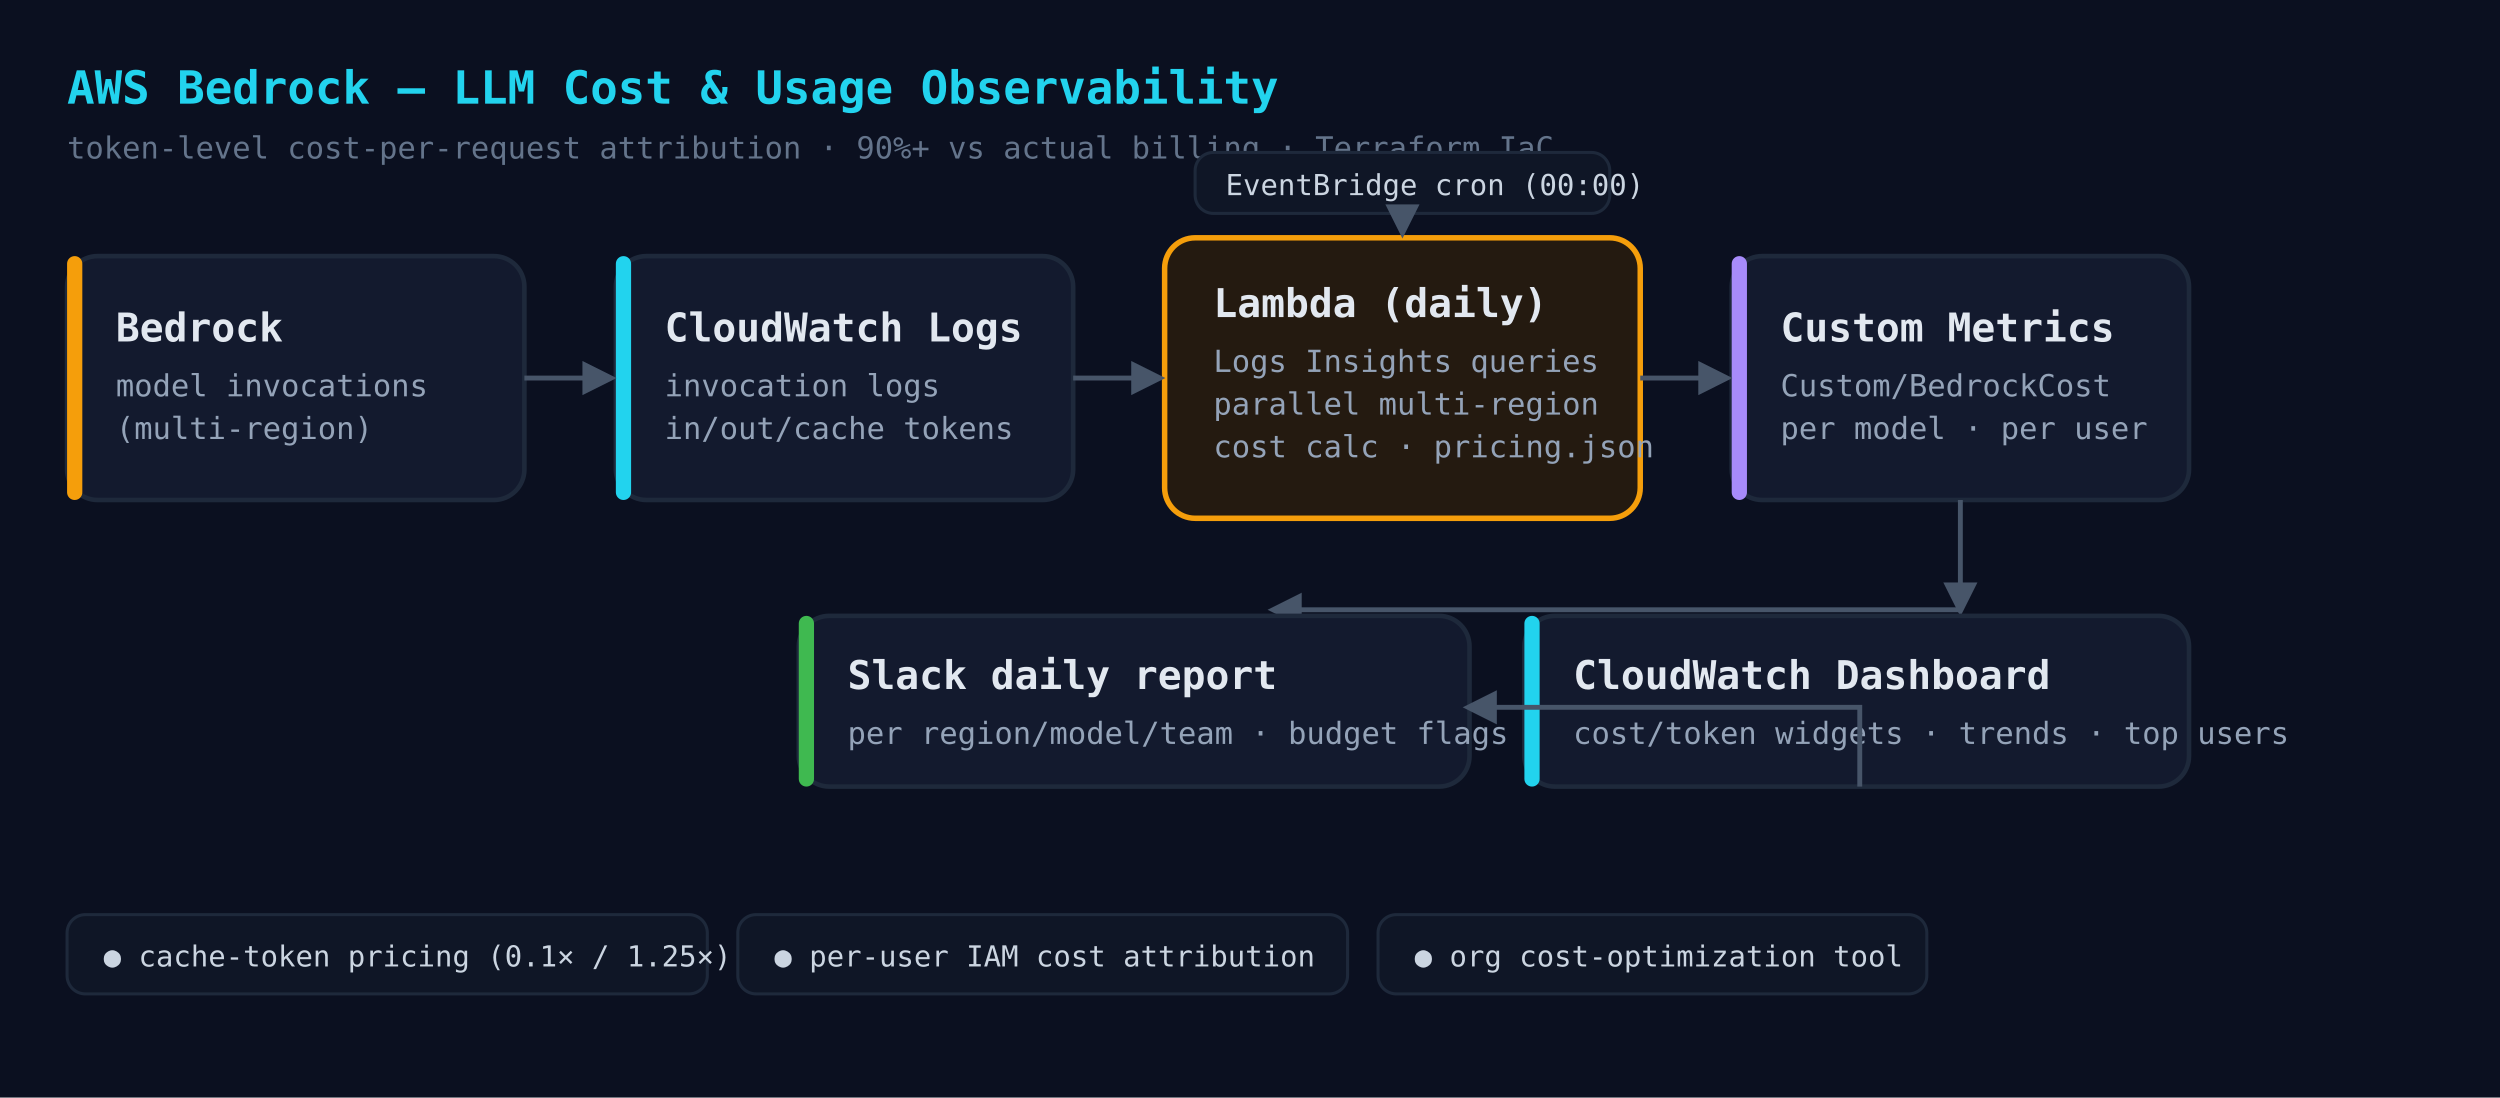
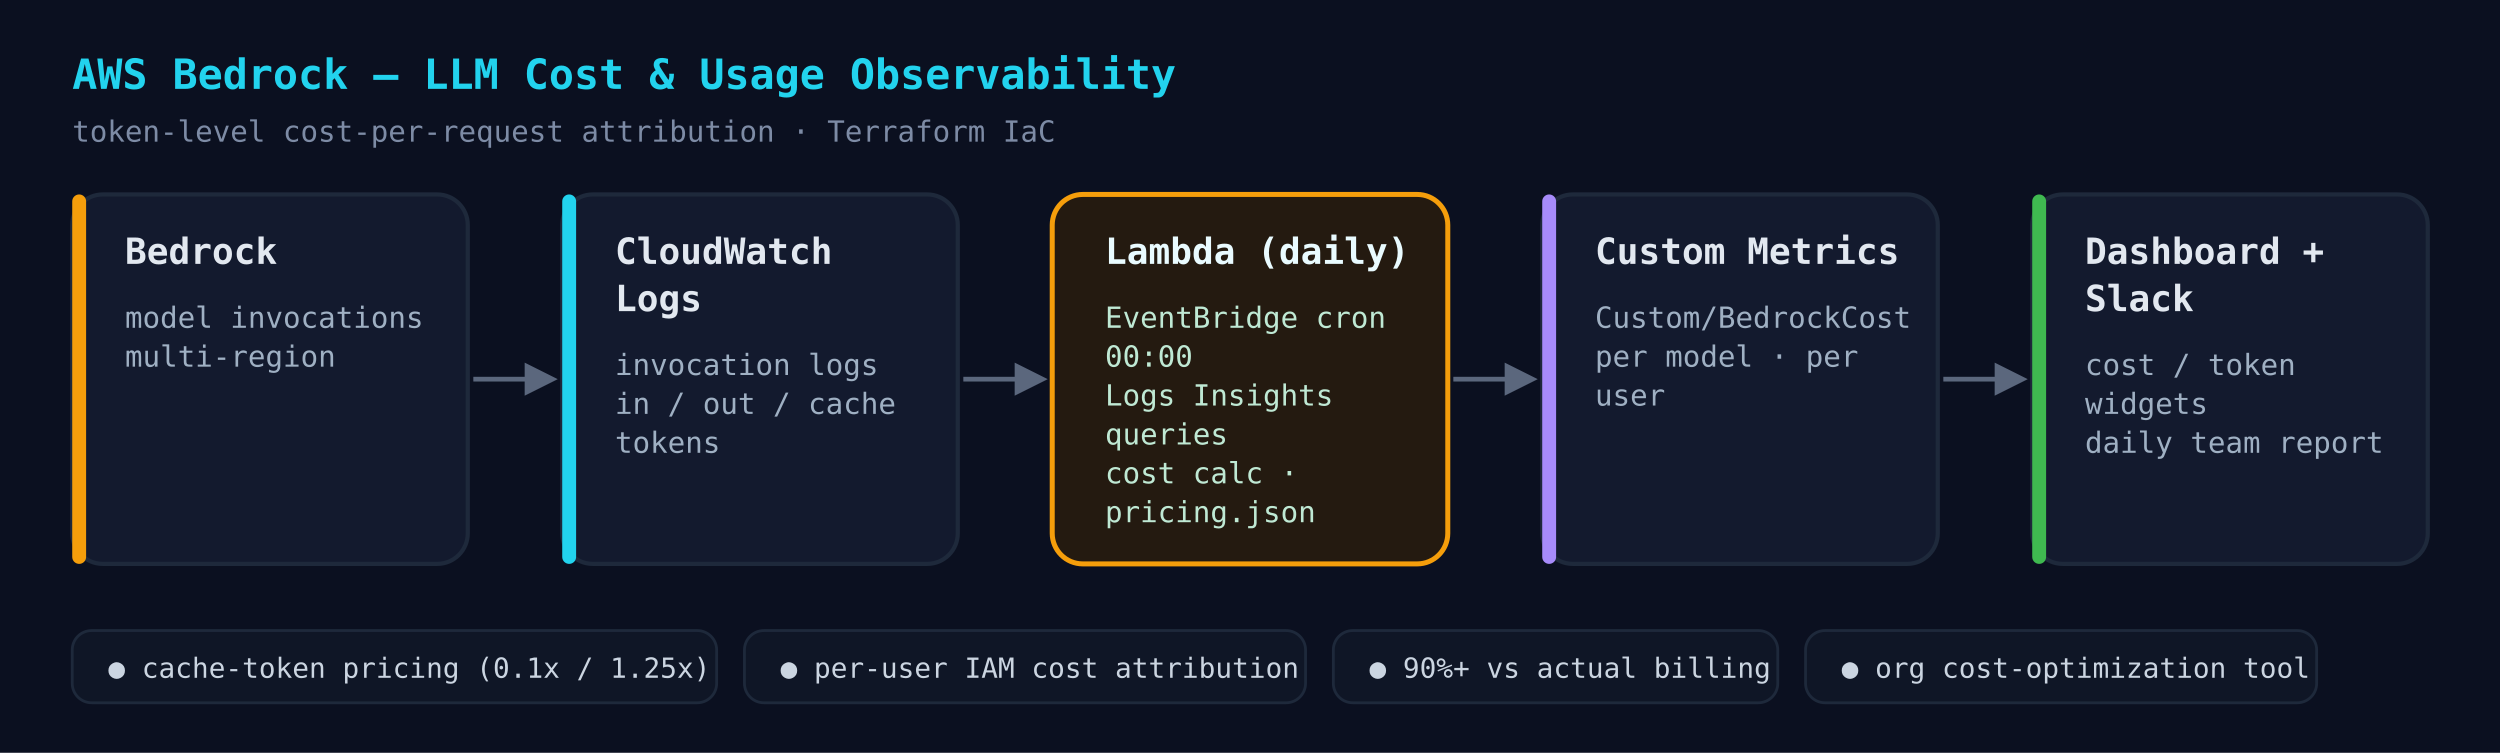
- <svg xmlns="http://www.w3.org/2000/svg" viewBox="0 0 820 360" font-family="'JetBrains Mono',ui-monospace,monospace" role="img" aria-label="AWS Bedrock LLM cost and usage observability pipeline">
+ <svg xmlns="http://www.w3.org/2000/svg" viewBox="0 0 900 271" font-family="'JetBrains Mono',ui-monospace,Menlo,monospace" role="img" aria-label="AWS Bedrock — LLM Cost &amp; Usage Observability">
  <defs>
-     <marker id="ahB" viewBox="0 0 10 10" refX="8" refY="5" markerWidth="7" markerHeight="7" orient="auto-start-reverse">
-       <path d="M0 0L10 5L0 10z" fill="#475569" />
+     <marker id="ah" viewBox="0 0 10 10" refX="8" refY="5" markerWidth="7" markerHeight="7" orient="auto-start-reverse">
+       <path d="M0 0L10 5L0 10z" fill="#5b677d" />
    </marker>
-     <style>
-       .bg{fill:#0b1020}
-       .box{fill:#131a2e;stroke:#1e293b;stroke-width:1.5}
-       .t{fill:#e2e8f0;font-size:13px;font-weight:700}
-       .s{fill:#94a3b8;font-size:10px}
-       .cap{fill:#64748b;font-size:10px}
-       .ttl{fill:#22d3ee;font-size:15px;font-weight:700}
-       .lab{fill:#cbd5e1;font-size:9.5px}
-       .arr{stroke:#475569;stroke-width:1.6;fill:none}
-       .chip{fill:#0f1626;stroke:#1e293b;stroke-width:1}
-     </style>
  </defs>
-   <rect class="bg" x="0" y="0" width="820" height="360" />
-   <text class="ttl" x="22" y="34">AWS Bedrock — LLM Cost &amp; Usage Observability</text>
-   <text class="cap" x="22" y="52">token-level cost-per-request attribution · 90%+ vs actual billing · Terraform IaC</text>
-   <rect class="box" x="22" y="84" width="150" height="80" rx="10" />
-   <rect x="22" y="84" width="5" height="80" rx="2.5" fill="#f59e0b" />
-   <text class="t" x="38" y="112">Bedrock</text>
-   <text class="s" x="38" y="130">model invocations</text>
-   <text class="s" x="38" y="144">(multi-region)</text>
-   <rect class="box" x="202" y="84" width="150" height="80" rx="10" />
-   <rect x="202" y="84" width="5" height="80" rx="2.5" fill="#22d3ee" />
-   <text class="t" x="218" y="112">CloudWatch Logs</text>
-   <text class="s" x="218" y="130">invocation logs</text>
-   <text class="s" x="218" y="144">in/out/cache tokens</text>
-   <rect x="382" y="78" width="156" height="92" rx="10" fill="#241a10" stroke="#f59e0b" stroke-width="1.8" />
-   <text class="t" x="398" y="104" fill="#ffe2b0">Lambda (daily)</text>
-   <text class="s" x="398" y="122" fill="#f4c77e">Logs Insights queries</text>
-   <text class="s" x="398" y="136" fill="#f4c77e">parallel multi-region</text>
-   <text class="s" x="398" y="150" fill="#f4c77e">cost calc · pricing.json</text>
-   <rect class="box" x="568" y="84" width="150" height="80" rx="10" />
-   <rect x="568" y="84" width="5" height="80" rx="2.5" fill="#a78bfa" />
-   <text class="t" x="584" y="112">Custom Metrics</text>
-   <text class="s" x="584" y="130">Custom/BedrockCost</text>
-   <text class="s" x="584" y="144">per model · per user</text>
-   <rect class="chip" x="392" y="50" width="136" height="20" rx="6" />
-   <text class="lab" x="402" y="64">EventBridge cron (00:00)</text>
-   <path class="arr" d="M460 70 V76" marker-end="url(#ahB)" />
-   <path class="arr" d="M172 124 H200" marker-end="url(#ahB)" />
-   <path class="arr" d="M352 124 H380" marker-end="url(#ahB)" />
-   <path class="arr" d="M538 124 H566" marker-end="url(#ahB)" />
-   <path class="arr" d="M643 164 V200" marker-end="url(#ahB)" />
-   <path class="arr" d="M643 200 H418 V200" marker-end="url(#ahB)" />
-   <rect class="box" x="500" y="202" width="218" height="56" rx="10" />
-   <rect x="500" y="202" width="5" height="56" rx="2.5" fill="#22d3ee" />
-   <text class="t" x="516" y="226">CloudWatch Dashboard</text>
-   <text class="s" x="516" y="244">cost/token widgets · trends · top users</text>
-   <rect class="box" x="262" y="202" width="220" height="56" rx="10" />
-   <rect x="262" y="202" width="5" height="56" rx="2.5" fill="#3fb950" />
-   <text class="t" x="278" y="226">Slack daily report</text>
-   <text class="s" x="278" y="244">per region/model/team · budget flags</text>
-   <path class="arr" d="M610 258 V232 H482" marker-end="url(#ahB)" />
-   <rect class="chip" x="22" y="300" width="210" height="26" rx="6" />
-   <text class="lab" x="34" y="317">● cache-token pricing (0.1× / 1.25×)</text>
-   <rect class="chip" x="242" y="300" width="200" height="26" rx="6" />
-   <text class="lab" x="254" y="317">● per-user IAM cost attribution</text>
-   <rect class="chip" x="452" y="300" width="180" height="26" rx="6" />
-   <text class="lab" x="464" y="317">● org cost-optimization tool</text>
+   <rect width="900" height="271" fill="#0b1020" />
+   <text x="26" y="32" fill="#22d3ee" font-size="15" font-weight="700">AWS Bedrock — LLM Cost &amp; Usage Observability</text>
+   <text x="26" y="51" fill="#7d8ba5" font-size="10.5">token-level cost-per-request attribution · Terraform IaC</text>
+   <rect x="26" y="70" width="142.4" height="133" rx="11" fill="#131a2e" stroke="#1e293b" stroke-width="1.5" />
+   <rect x="26" y="70" width="5" height="133" rx="2.5" fill="#f59e0b" />
+   <text x="45" y="95" fill="#e2e8f0" font-size="13" font-weight="700">Bedrock</text>
+   <text x="45" y="118" fill="#9fb0c3" font-size="10.5">model invocations</text>
+   <text x="45" y="132" fill="#9fb0c3" font-size="10.5">multi-region</text>
+   <path d="M170.4 136.5 H198.4" stroke="#5b677d" stroke-width="1.7" fill="none" marker-end="url(#ah)" />
+   <rect x="202.4" y="70" width="142.4" height="133" rx="11" fill="#131a2e" stroke="#1e293b" stroke-width="1.5" />
+   <rect x="202.4" y="70" width="5" height="133" rx="2.5" fill="#22d3ee" />
+   <text x="221.4" y="95" fill="#e2e8f0" font-size="13" font-weight="700">CloudWatch</text>
+   <text x="221.4" y="112" fill="#e2e8f0" font-size="13" font-weight="700">Logs</text>
+   <text x="221.4" y="135" fill="#9fb0c3" font-size="10.5">invocation logs</text>
+   <text x="221.4" y="149" fill="#9fb0c3" font-size="10.5">in / out / cache</text>
+   <text x="221.4" y="163" fill="#9fb0c3" font-size="10.5">tokens</text>
+   <path d="M346.8 136.5 H374.8" stroke="#5b677d" stroke-width="1.7" fill="none" marker-end="url(#ah)" />
+   <rect x="378.8" y="70" width="142.4" height="133" rx="11" fill="#241a10" stroke="#f59e0b" stroke-width="1.8" />
+   <text x="397.8" y="95" fill="#e9fbff" font-size="13" font-weight="700">Lambda (daily)</text>
+   <text x="397.8" y="118" fill="#bfe9d4" font-size="10.5">EventBridge cron</text>
+   <text x="397.8" y="132" fill="#bfe9d4" font-size="10.5">00:00</text>
+   <text x="397.8" y="146" fill="#bfe9d4" font-size="10.5">Logs Insights</text>
+   <text x="397.8" y="160" fill="#bfe9d4" font-size="10.5">queries</text>
+   <text x="397.8" y="174" fill="#bfe9d4" font-size="10.5">cost calc ·</text>
+   <text x="397.8" y="188" fill="#bfe9d4" font-size="10.5">pricing.json</text>
+   <path d="M523.2 136.5 H551.2" stroke="#5b677d" stroke-width="1.7" fill="none" marker-end="url(#ah)" />
+   <rect x="555.2" y="70" width="142.4" height="133" rx="11" fill="#131a2e" stroke="#1e293b" stroke-width="1.5" />
+   <rect x="555.2" y="70" width="5" height="133" rx="2.5" fill="#a78bfa" />
+   <text x="574.2" y="95" fill="#e2e8f0" font-size="13" font-weight="700">Custom Metrics</text>
+   <text x="574.2" y="118" fill="#9fb0c3" font-size="10.5">Custom/BedrockCost</text>
+   <text x="574.2" y="132" fill="#9fb0c3" font-size="10.5">per model · per</text>
+   <text x="574.2" y="146" fill="#9fb0c3" font-size="10.5">user</text>
+   <path d="M699.6 136.5 H727.6" stroke="#5b677d" stroke-width="1.7" fill="none" marker-end="url(#ah)" />
+   <rect x="731.6" y="70" width="142.4" height="133" rx="11" fill="#131a2e" stroke="#1e293b" stroke-width="1.5" />
+   <rect x="731.6" y="70" width="5" height="133" rx="2.5" fill="#3fb950" />
+   <text x="750.6" y="95" fill="#e2e8f0" font-size="13" font-weight="700">Dashboard +</text>
+   <text x="750.6" y="112" fill="#e2e8f0" font-size="13" font-weight="700">Slack</text>
+   <text x="750.6" y="135" fill="#9fb0c3" font-size="10.5">cost / token</text>
+   <text x="750.6" y="149" fill="#9fb0c3" font-size="10.5">widgets</text>
+   <text x="750.6" y="163" fill="#9fb0c3" font-size="10.5">daily team report</text>
+   <rect x="26" y="227" width="232" height="26" rx="7" fill="#0f1626" stroke="#1e293b" stroke-width="1" />
+   <text x="39" y="244" fill="#cbd5e1" font-size="10">● cache-token pricing (0.1x / 1.25x)</text>
+   <rect x="268" y="227" width="202" height="26" rx="7" fill="#0f1626" stroke="#1e293b" stroke-width="1" />
+   <text x="281" y="244" fill="#cbd5e1" font-size="10">● per-user IAM cost attribution</text>
+   <rect x="480" y="227" width="160" height="26" rx="7" fill="#0f1626" stroke="#1e293b" stroke-width="1" />
+   <text x="493" y="244" fill="#cbd5e1" font-size="10">● 90%+ vs actual billing</text>
+   <rect x="650" y="227" width="184" height="26" rx="7" fill="#0f1626" stroke="#1e293b" stroke-width="1" />
+   <text x="663" y="244" fill="#cbd5e1" font-size="10">● org cost-optimization tool</text>
</svg>
